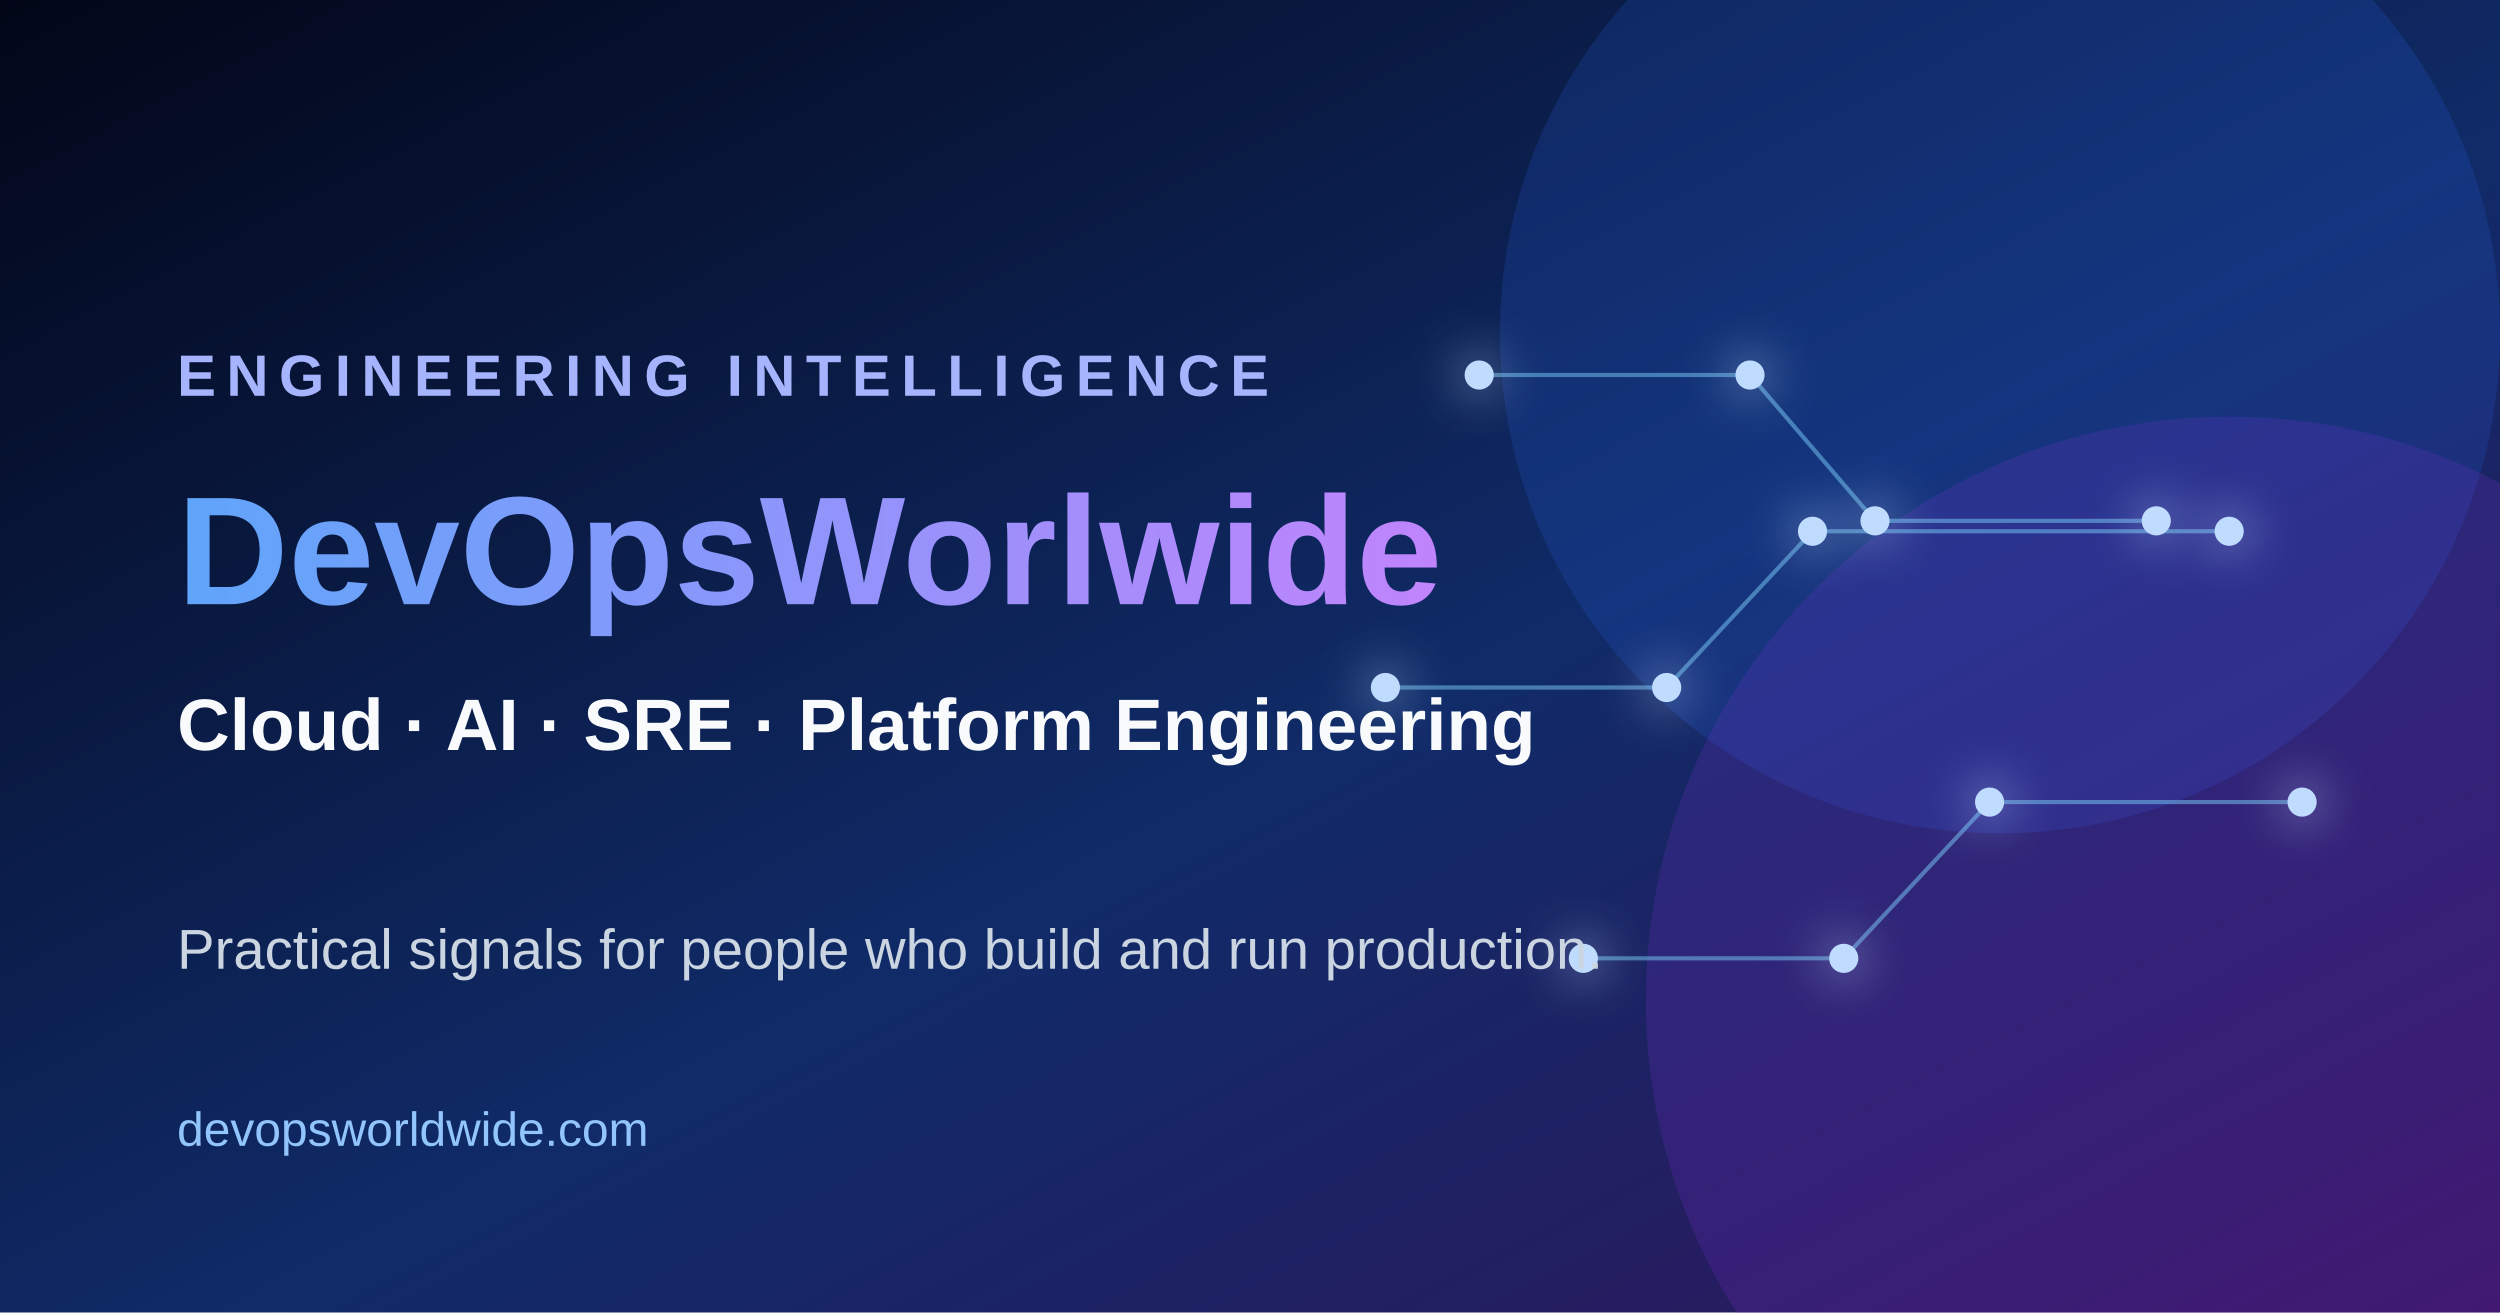
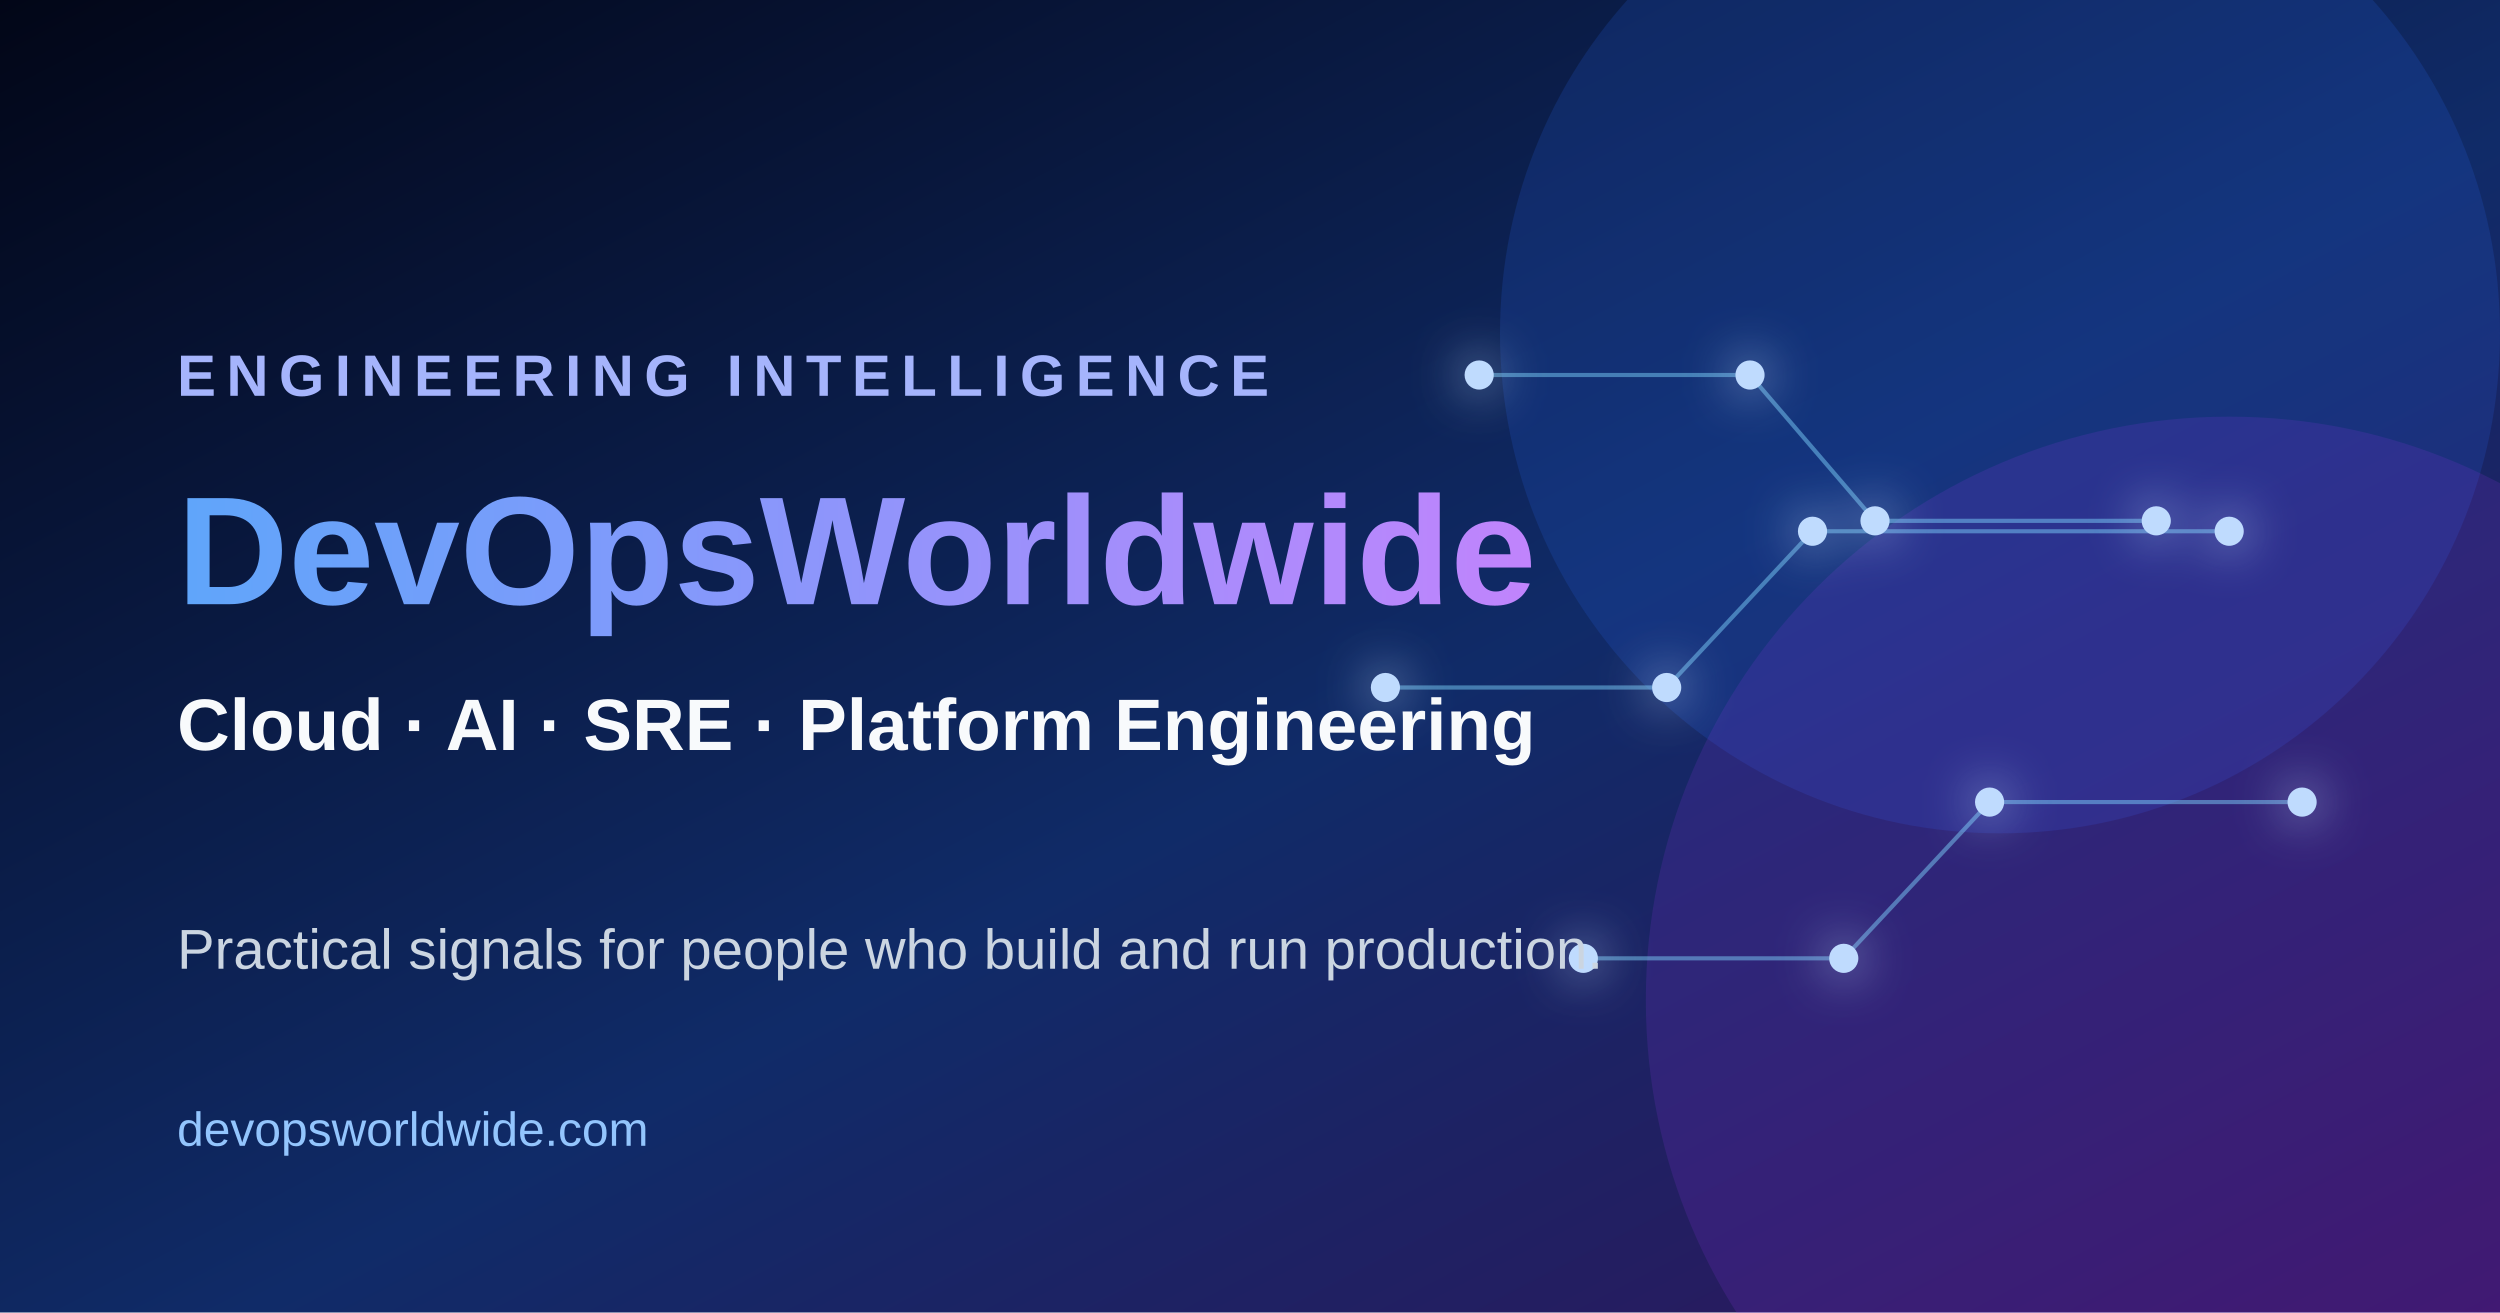
<svg xmlns="http://www.w3.org/2000/svg" width="1200" height="630" viewBox="0 0 1200 630" role="img" aria-labelledby="title description">
  <defs>
    <linearGradient id="background" x1="0" y1="0" x2="1" y2="1">
      <stop offset="0" stop-color="#020617" />
      <stop offset="0.55" stop-color="#102b68" />
      <stop offset="1" stop-color="#32145c" />
    </linearGradient>
    <linearGradient id="brand" x1="0" y1="0" x2="1" y2="0">
      <stop offset="0" stop-color="#60a5fa" />
      <stop offset="1" stop-color="#c084fc" />
    </linearGradient>
    <filter id="glow" x="-30%" y="-30%" width="160%" height="160%">
      <feGaussianBlur stdDeviation="12" result="blur" />
      <feMerge>
        <feMergeNode in="blur" />
        <feMergeNode in="SourceGraphic" />
      </feMerge>
    </filter>
  </defs>
  <rect width="1200" height="630" fill="url(#background)" />
  <circle cx="960" cy="160" r="240" fill="#2563eb" opacity=".18" />
  <circle cx="1070" cy="480" r="280" fill="#9333ea" opacity=".16" />
  <g fill="none" stroke="#7dd3fc" stroke-width="2" opacity=".48">
    <path d="M710 180h130l60 70h135" />
    <path d="M665 330h135l70-75h200" />
    <path d="M760 460h125l70-75h150" />
  </g>
  <g fill="#bfdbfe" filter="url(#glow)">
    <circle cx="710" cy="180" r="7" />
    <circle cx="840" cy="180" r="7" />
    <circle cx="900" cy="250" r="7" />
    <circle cx="1035" cy="250" r="7" />
    <circle cx="665" cy="330" r="7" />
    <circle cx="800" cy="330" r="7" />
    <circle cx="870" cy="255" r="7" />
    <circle cx="1070" cy="255" r="7" />
    <circle cx="760" cy="460" r="7" />
    <circle cx="885" cy="460" r="7" />
    <circle cx="955" cy="385" r="7" />
    <circle cx="1105" cy="385" r="7" />
  </g>
  <text x="85" y="190" fill="#a5b4fc" font-family="Arial, Helvetica, sans-serif" font-size="28" font-weight="700" letter-spacing="5">ENGINEERING INTELLIGENCE</text>
-   <text x="85" y="290" fill="url(#brand)" font-family="Arial, Helvetica, sans-serif" font-size="74" font-weight="800">DevOpsWorlwide</text>
+   <text x="85" y="290" fill="url(#brand)" font-family="Arial, Helvetica, sans-serif" font-size="74" font-weight="800">DevOpsWorldwide</text>
  <text x="85" y="360" fill="#f8fafc" font-family="Arial, Helvetica, sans-serif" font-size="35" font-weight="600">Cloud · AI · SRE · Platform Engineering</text>
  <text x="85" y="465" fill="#cbd5e1" font-family="Arial, Helvetica, sans-serif" font-size="27">Practical signals for people who build and run production.</text>
  <text x="85" y="550" fill="#93c5fd" font-family="Arial, Helvetica, sans-serif" font-size="23">devopsworldwide.com</text>
</svg>
